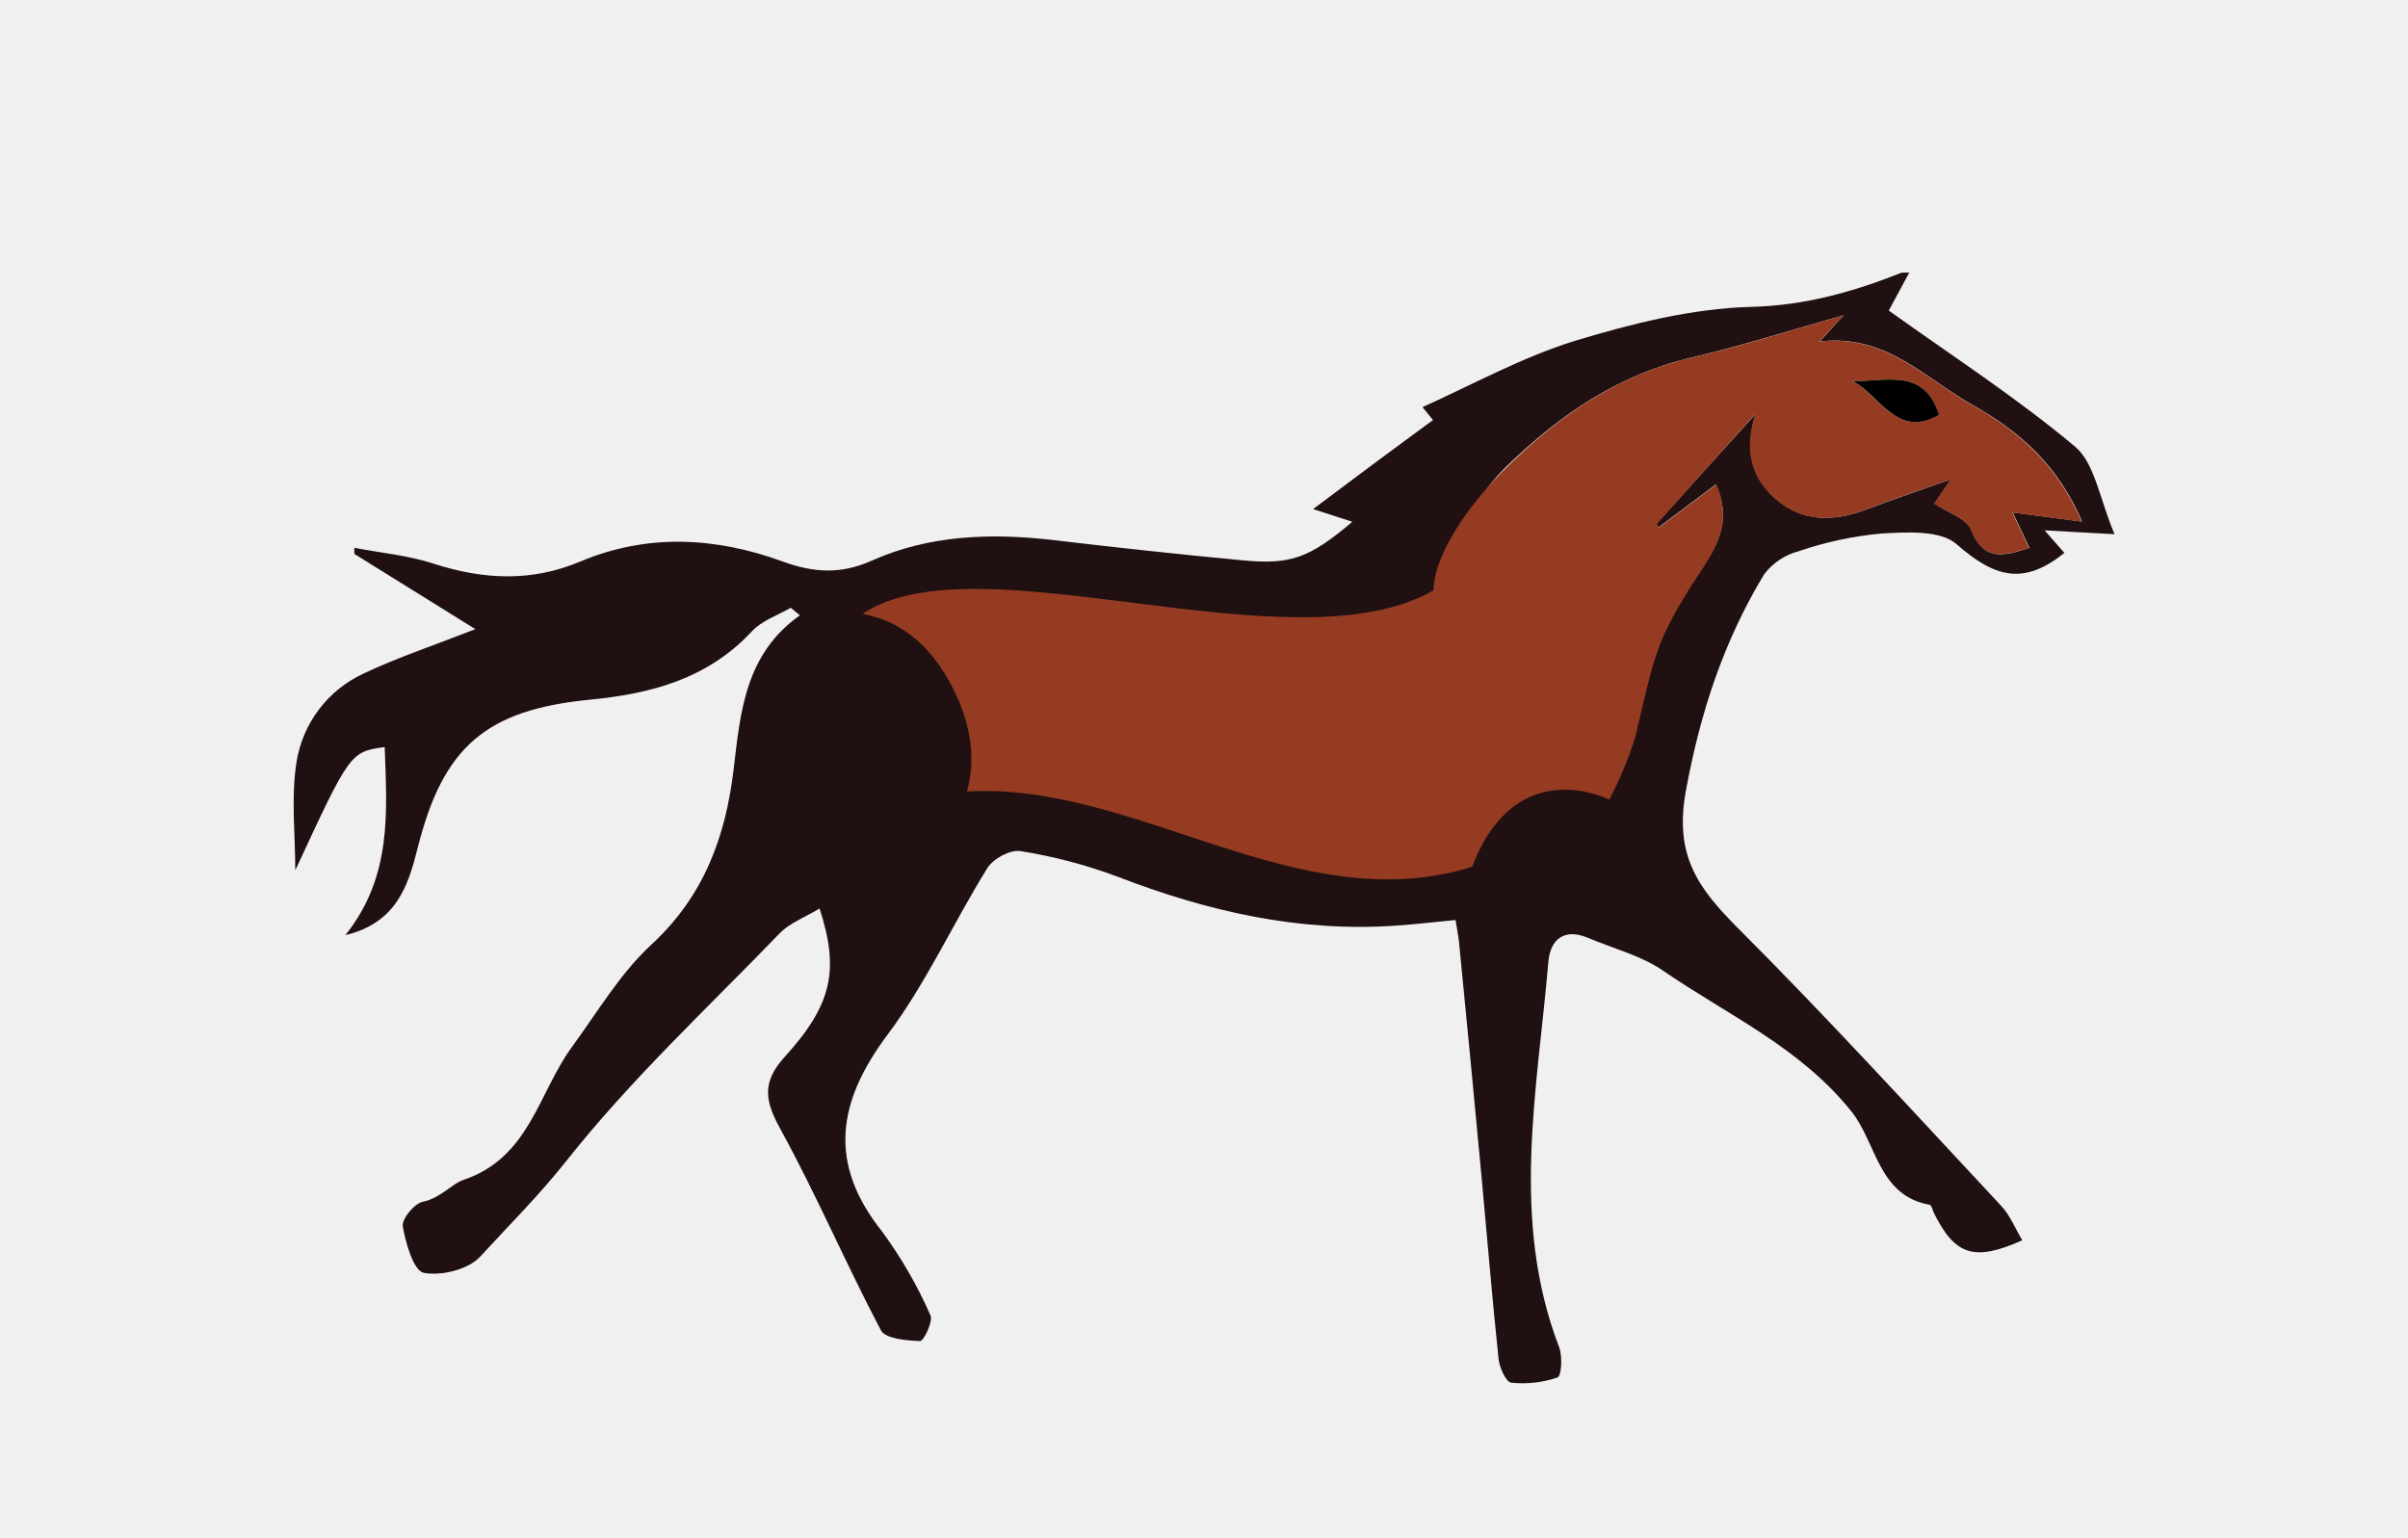
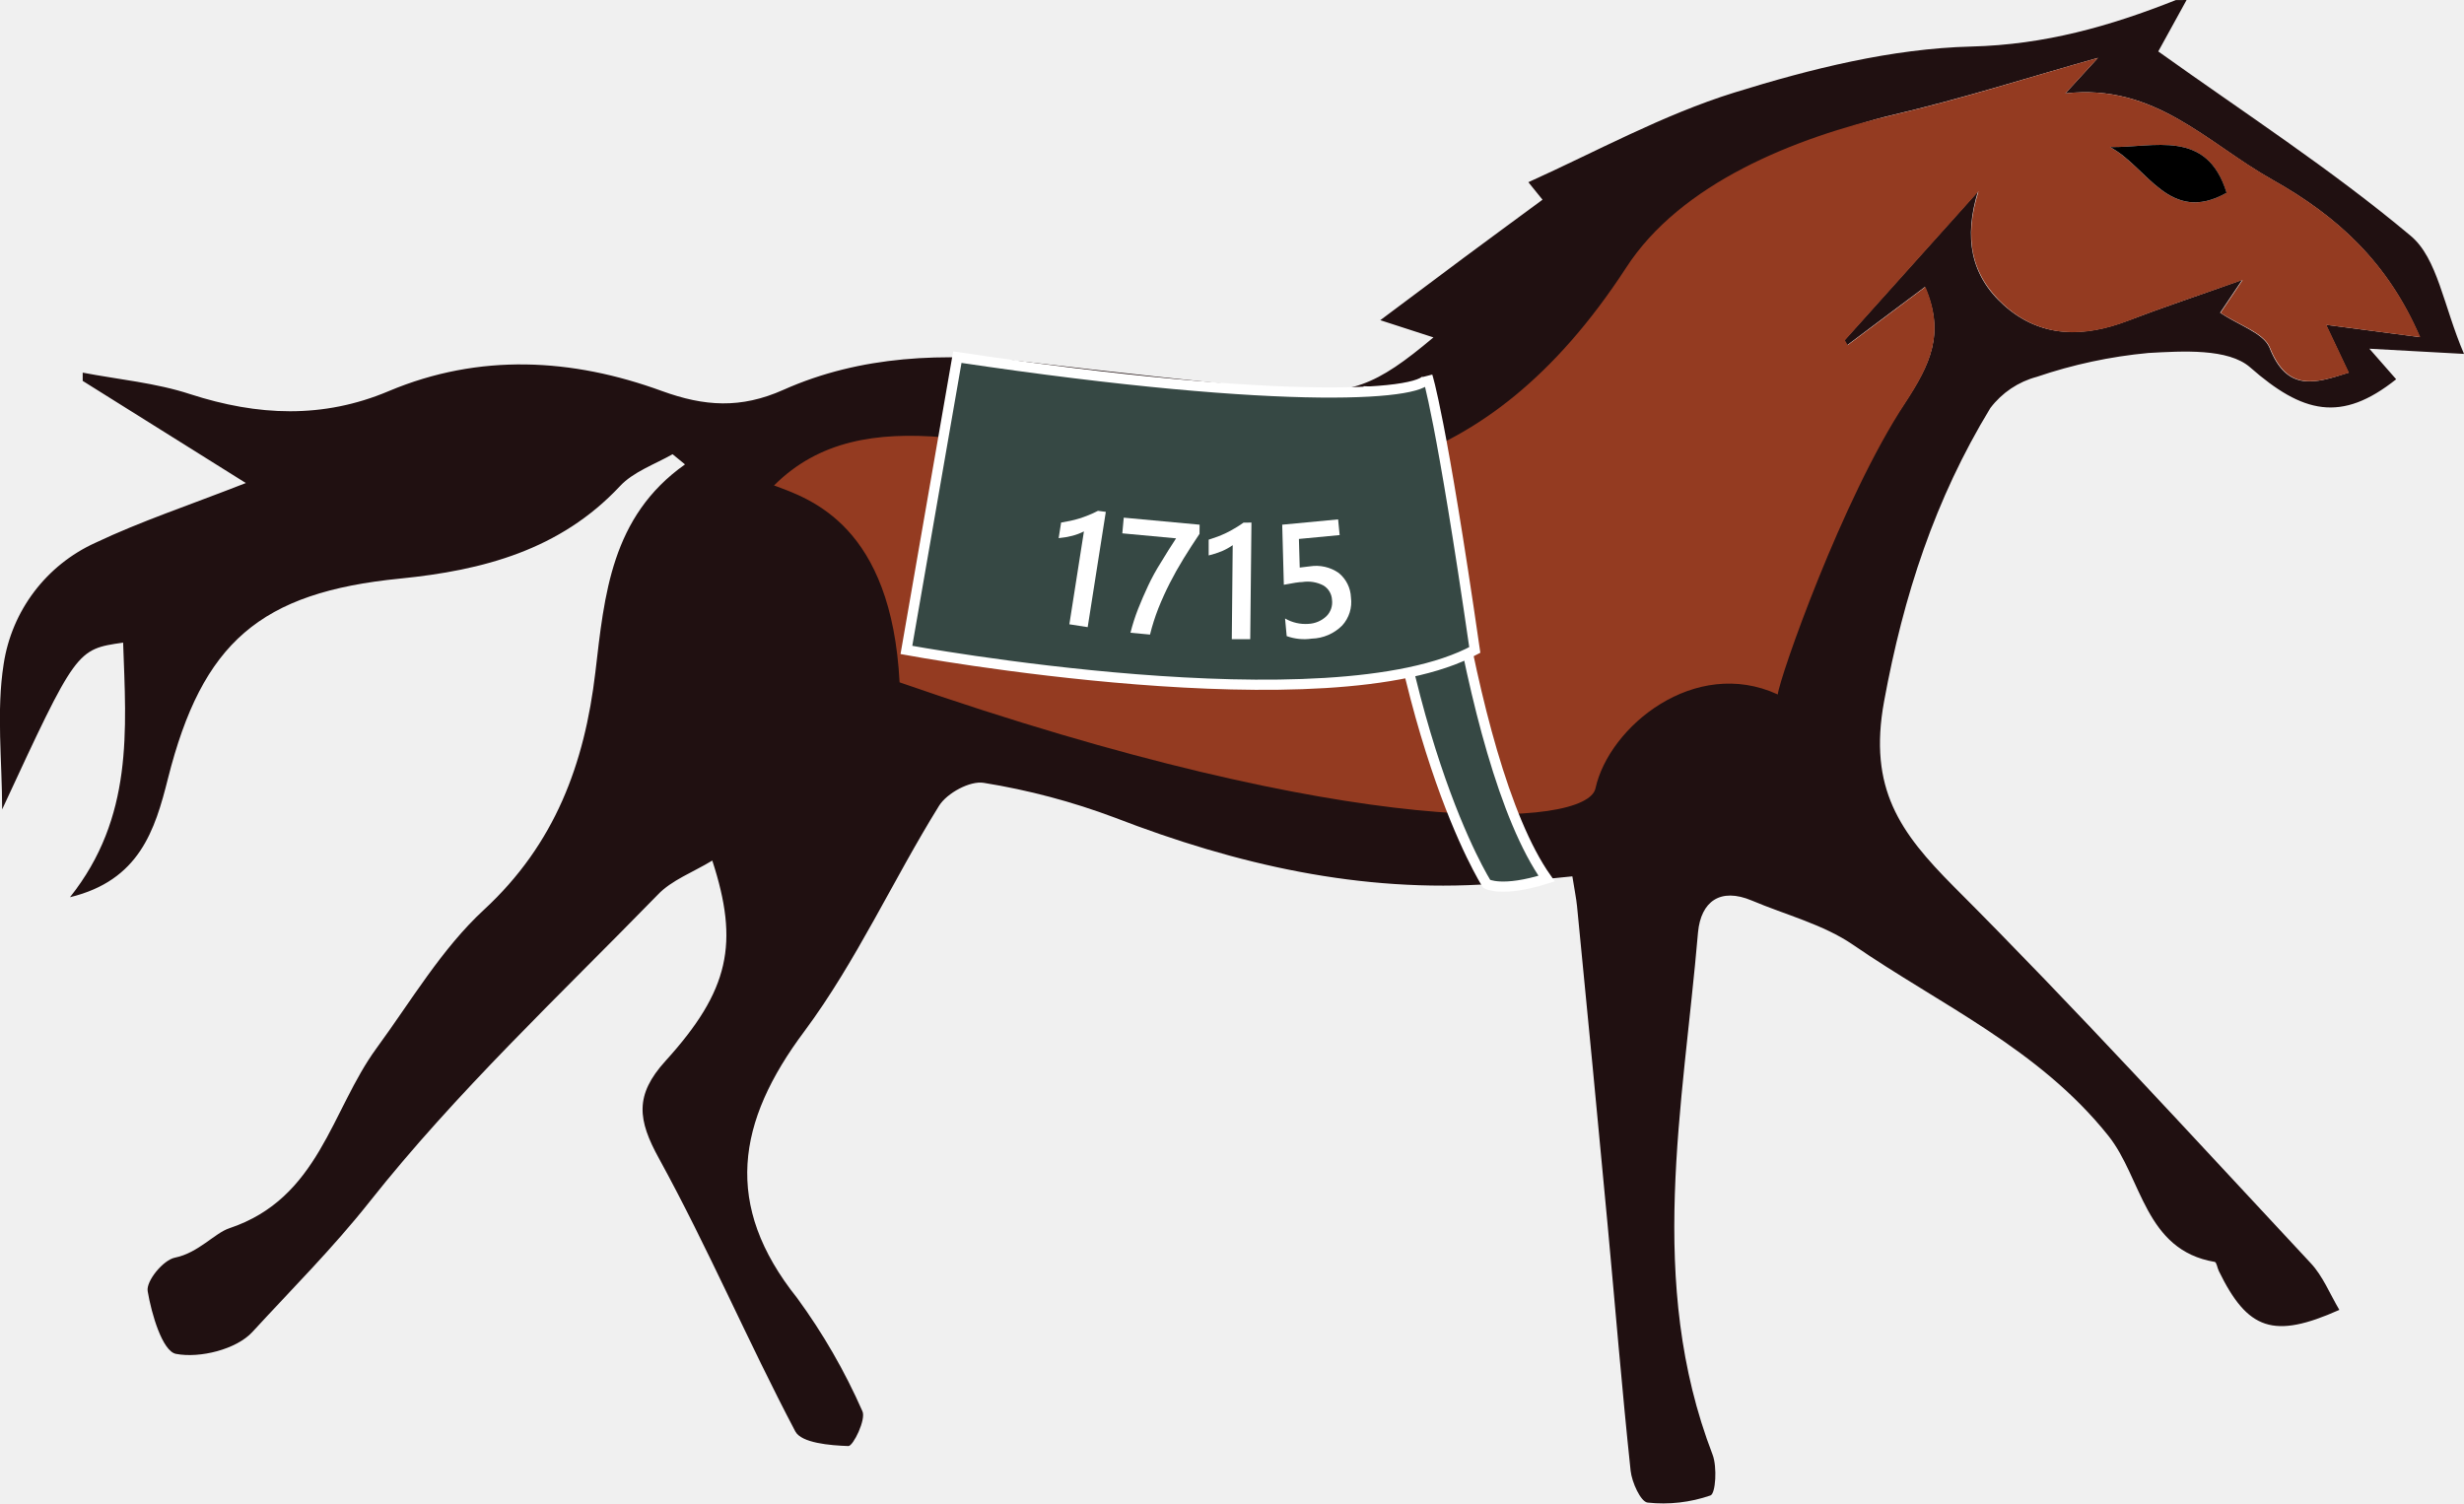
- <svg xmlns="http://www.w3.org/2000/svg" id="Layer_1" data-name="Layer 1" viewBox="0 0 320 204.31">
+ <svg xmlns="http://www.w3.org/2000/svg" viewBox="0 0 241.94 147.59">
  <defs>
-     <style>.cls-1{fill:#201011;}.cls-2{fill:#943b21;}</style>
+     <style>.cls-1{fill:#201011;}.cls-2{fill:#943b21;}.cls-3{fill:#364844;stroke:#fff;stroke-miterlimit:10;}.cls-4{fill:#fff;}</style>
  </defs>
-   <path class="cls-1" d="M253.73,36.22L251,41.28c8.39,6,17,11.58,24.79,18.11C278.38,61.6,279,66.27,281,71l-9.29-.51,2.63,3c-5.39,4.3-9.19,3.35-14.34-1.17-2.14-1.88-6.64-1.6-10-1.41a47.62,47.62,0,0,0-11,2.36,8.45,8.45,0,0,0-4.57,3.07c-5.36,8.87-8.48,18.34-10.39,28.75-1.58,8.59,1.6,12.91,6.82,18.17,12,12,23.46,24.56,35.07,37,1.19,1.27,1.87,3,2.81,4.59-6.45,2.88-9,2-11.84-3.83a2.18,2.18,0,0,0-.39-0.88c-6.91-1.16-7.13-8.24-10.46-12.4-6.84-8.56-16.49-12.84-25.06-18.74-2.92-2-6.6-2.93-9.93-4.34-3.13-1.32-5,.11-5.29,3.1-1.46,17.14-5.09,34.36,1.43,51.31,0.46,1.2.3,3.83-.21,4a14.19,14.19,0,0,1-6.17.7c-0.68-.07-1.55-2-1.67-3.13-0.85-8-1.51-16.1-2.26-24.16q-1.46-15.63-3-31.26c-0.08-.81-0.25-1.6-0.46-2.94-2.72.26-5.29,0.56-7.87,0.74-12.9.91-25.11-1.89-37.07-6.51a66.74,66.74,0,0,0-12.88-3.39c-1.34-.23-3.62,1-4.4,2.26-4.54,7.3-8.12,15.27-13.24,22.11-6.69,8.93-8,17.1-.74,26.2a59.07,59.07,0,0,1,6.42,11.13c0.38,0.79-.91,3.44-1.38,3.42-1.8-.06-4.61-0.3-5.21-1.44-4.65-8.82-8.56-18-13.37-26.77-2.11-3.82-2.43-6.24.63-9.61,6.3-6.94,7.23-11.56,4.59-19.67-1.89,1.15-4,1.92-5.36,3.36C94,134,83.84,143.46,75.32,154.23c-3.6,4.55-7.65,8.59-11.51,12.79-1.57,1.71-5.16,2.6-7.5,2.15-1.33-.26-2.4-3.9-2.78-6.16-0.17-1,1.54-3.07,2.68-3.29,2.28-.46,3.91-2.41,5.32-2.88,8.84-2.94,10-11.56,14.46-17.67,3.4-4.64,6.4-9.77,10.56-13.61,7-6.45,9.89-14.37,10.95-23.38,0.89-7.58,1.54-15.26,8.8-20.4l-1.22-1c-1.75,1-3.86,1.72-5.18,3.15C94,90.26,86.46,92.22,78.33,93c-13.75,1.36-19.44,6.26-22.81,19.64-1.28,5.1-2.82,10-9.62,11.65,6.25-7.85,5.52-16.42,5.22-25-4.59.66-4.59,0.66-11.88,16.38,0-4.77-.58-9.63.15-14.28a15.65,15.65,0,0,1,9-11.9c4.45-2.11,9.16-3.67,14.78-5.87l-16.08-10V72.81c3.54,0.68,7.18,1,10.58,2.12,6.6,2.13,13,2.43,19.48-.31,8.89-3.74,18-3.23,26.83,0,4.16,1.51,7.72,1.75,11.91-.12,7.62-3.4,15.8-3.67,24-2.73,8.43,1,16.87,1.92,25.32,2.71,6.39,0.6,8.83-.35,14.51-5.13l-5.22-1.69c2.91-2.17,5.53-4.14,8.16-6.1s5.08-3.74,7.77-5.73l-1.39-1.72c6.65-3,13.21-6.62,20.22-8.8C216.9,43,224.84,41,232.65,40.79c7.23-.18,13.62-2,20.08-4.56h1ZM245,41.9c-6.72,1.89-13.32,4-20.05,5.58-9.75,2.27-17.49,7.5-24.61,14.38-8.05,7.79-8.13,16.47-4.55,26a43.22,43.22,0,0,0,2.65,5.86c4,7.18,1,5.62,9.19,9.36,0.15-1.56,1.62-.39,1.75-1.5,1.27-11.18,10.46-16.38,16.65-25.77,2.54-3.85,4-6.86,2-11.43l-7.64,5.72-0.27-.48L233.31,55c-1.39,4.52-.76,8.25,2.56,11.21,3.62,3.22,7.82,3.15,12.17,1.49,3.38-1.29,6.82-2.43,11.21-4l-2.17,3.23c1.83,1.23,4.27,2,4.85,3.43,1.73,4.4,4.49,3.5,7.76,2.45l-2.22-4.7,9.22,1.21c-3.14-7.33-8.08-11.86-14.5-15.46s-11.55-9.49-20.35-8.48Z" />
-   <path class="cls-2" d="M245,41.9l-3.21,3.49c8.81-1,14,4.92,20.35,8.48s11.35,8.13,14.5,15.46l-9.22-1.21,2.22,4.7c-3.27,1-6,1.94-7.76-2.45-0.58-1.47-3-2.2-4.85-3.43l2.17-3.23c-4.38,1.55-7.82,2.68-11.21,4-4.35,1.67-8.55,1.74-12.17-1.49-3.33-3-4-6.69-2.56-11.21L220.18,69.63l0.27,0.48,7.64-5.72c1.92,4.57.51,7.59-2,11.43-6.19,9.39-6.13,11.08-8.74,22a48.58,48.58,0,0,1-3.49,8.45c-3.66-1.68-13.33-3.94-18.22,8.93-23.15,7.23-44.61-11.33-67.15-10,1-3.5,1-8.25-2-14-2.41-4.61-6-8.5-11.87-9.62,15.36-10.25,57.13,7.63,75.88-3.12,0.11-5.17,5.24-12.05,10-16.62C207.49,55,215.24,49.75,225,47.48,231.72,45.92,238.32,43.8,245,41.9Zm1.17,8.76c3.67,1.92,5.84,7.68,11.45,4.49C255.72,48.82,250.51,50.74,246.21,50.66Z" />
-   <path d="M246.21,50.66c4.31,0.08,9.51-1.84,11.45,4.49C252.05,58.34,249.87,52.58,246.21,50.66Z" />
+   <g id="Layer_2" data-name="Layer 2">
+     <g id="Layer_1-2" data-name="Layer 1">
+       <path class="cls-1" d="M214.7,0l-2.78,5.05c8.39,6,17,11.58,24.79,18.11,2.64,2.21,3.21,6.88,5.23,11.59l-9.29-.51,2.63,3c-5.39,4.3-9.19,3.35-14.34-1.17-2.14-1.88-6.64-1.6-10-1.41A47.62,47.62,0,0,0,200,37a8.45,8.45,0,0,0-4.57,3.07C190,49,186.91,58.45,185,68.86c-1.58,8.59,1.6,12.91,6.82,18.17,12,12,23.46,24.56,35.07,37,1.19,1.27,1.87,3,2.81,4.59-6.45,2.88-9,2-11.84-3.83-.14-.3-.22-.85-.39-.88-6.91-1.16-7.13-8.24-10.46-12.4-6.84-8.56-16.49-12.84-25.06-18.74-2.92-2-6.6-2.93-9.93-4.34-3.13-1.32-5,.11-5.29,3.1-1.46,17.14-5.09,34.36,1.43,51.31.46,1.2.3,3.83-.21,4a14.19,14.19,0,0,1-6.17.7c-.68-.07-1.55-2-1.67-3.13-.85-8-1.51-16.1-2.26-24.16q-1.46-15.63-3-31.26c-.08-.81-.25-1.6-.46-2.94-2.72.26-5.29.56-7.87.74-12.9.91-25.11-1.89-37.07-6.51A66.74,66.74,0,0,0,96.6,76.87c-1.34-.23-3.62,1-4.4,2.26C87.67,86.43,84.08,94.4,79,101.24c-6.69,8.93-8,17.1-.74,26.2a59.07,59.07,0,0,1,6.42,11.13c.38.79-.91,3.44-1.38,3.42-1.8-.06-4.61-.3-5.21-1.44-4.65-8.82-8.56-18-13.37-26.77-2.11-3.82-2.43-6.24.63-9.61,6.3-6.94,7.23-11.56,4.59-19.67-1.89,1.15-4,1.92-5.36,3.36C54.94,97.75,44.81,107.24,36.29,118c-3.6,4.55-7.65,8.59-11.51,12.79-1.57,1.71-5.16,2.6-7.5,2.15-1.33-.26-2.4-3.9-2.78-6.16-.17-1,1.54-3.07,2.68-3.29,2.28-.46,3.91-2.41,5.32-2.88,8.84-2.94,10-11.56,14.46-17.67,3.4-4.64,6.4-9.77,10.56-13.61C54.5,82.88,57.4,75,58.46,66c.89-7.58,1.54-15.26,8.8-20.4l-1.22-1c-1.75,1-3.86,1.72-5.18,3.15C55,54,47.43,56,39.3,56.81c-13.75,1.36-19.44,6.26-22.81,19.64-1.28,5.1-2.82,10-9.62,11.65,6.25-7.85,5.52-16.42,5.22-25-4.59.66-4.59.66-11.88,16.38,0-4.77-.58-9.63.15-14.28a15.65,15.65,0,0,1,9-11.9c4.45-2.11,9.16-3.67,14.78-5.87L8.12,37.4v-.81c3.54.68,7.18,1,10.58,2.12,6.6,2.13,13,2.43,19.48-.31,8.89-3.74,18-3.23,26.83,0,4.16,1.51,7.72,1.75,11.91-.12,7.62-3.4,15.8-3.67,24-2.73,8.43,1,16.87,1.92,25.32,2.71,6.39.6,8.83-.35,14.51-5.13l-5.22-1.69c2.91-2.17,5.53-4.14,8.16-6.1s5.08-3.74,7.77-5.73l-1.39-1.72c6.65-3,13.21-6.62,20.22-8.8,7.53-2.34,15.46-4.32,23.27-4.52,7.23-.18,13.62-2,20.08-4.56ZM206,5.68c-6.72,1.89-13.32,4-20.05,5.58-9.75,2.27-17.49,7.5-24.61,14.38-8.05,7.79-8.13,16.47-4.55,26a43.22,43.22,0,0,0,2.65,5.86c4,7.18,2.71,1.74,10.85,5.49.15-1.56,4.33,0,6-4.67C180.09,47.74,180.85,49,187,39.61c2.54-3.85,4-6.86,2-11.43l-7.64,5.72-.27-.48,13.13-14.64c-1.39,4.52-.76,8.25,2.56,11.21,3.62,3.22,7.82,3.15,12.17,1.49,3.38-1.29,6.82-2.43,11.21-4l-2.17,3.23c1.83,1.23,4.27,2,4.85,3.43,1.73,4.4,4.49,3.5,7.76,2.45l-2.22-4.7,9.22,1.21c-3.14-7.33-8.08-11.86-14.5-15.46S211.61,8.17,202.8,9.17Z" />
+       <path class="cls-2" d="M206,5.68,202.8,9.17c8.81-1,14,4.92,20.35,8.48s11.35,8.13,14.5,15.46l-9.22-1.21,2.22,4.7c-3.27,1-6,1.94-7.76-2.45-.58-1.47-3-2.2-4.85-3.43l2.17-3.23c-4.38,1.55-7.82,2.68-11.21,4-4.35,1.67-8.55,1.74-12.17-1.49-3.33-3-4-6.69-2.56-11.21L181.15,33.41l.27.48,7.64-5.72c1.92,4.57.51,7.59-2,11.43-6.19,9.39-12.35,27-12.5,28.59-8.14-3.75-16.57,3.14-17.9,9.22-.85,3.89-23.33,5.26-68.33-10.41C87.53,51.65,79.64,49,76,47.67,93.64,30,131.6,69.36,159.64,26.33,165,18,176.21,13.52,186,11.26,192.69,9.7,199.29,7.57,206,5.68Zm1.17,8.76c3.67,1.92,5.84,7.68,11.45,4.49C216.69,12.6,211.48,14.52,207.18,14.44Z" />
+       <path d="M207.18,14.44c4.31.08,9.51-1.84,11.45,4.49C213,22.11,210.84,16.35,207.18,14.44Z" />
+     </g>
+     <g id="Layer_2-2" data-name="Layer 2">
+       <path class="cls-3" d="M140.33,38.66s3.14,35.72,11.53,47.61c-4.39,1.39-5.88.52-5.88.52S136.47,72,134.42,38.44Z" />
+       <path class="cls-3" d="M94,35.07,89,63.82s41.63,7.69,55.81,0c-3.33-23-4.65-26.88-4.65-26.88C140.48,38.76,127,40,94,35.07Z" />
+     </g>
+     <g id="Text_Outline" data-name="Text Outline">
+       <path class="cls-4" d="M108.58,50.26,106.8,61.58,105,61.3l1.43-9.12a5.76,5.76,0,0,1-1.14.43,8.66,8.66,0,0,1-1.34.23l.24-1.53.91-.17c.29-.06.59-.14.88-.23s.59-.2.89-.32.61-.26.94-.43Z" />
+       <path class="cls-4" d="M117.78,52.42q-.82,1.22-1.56,2.42t-1.36,2.42q-.62,1.22-1.12,2.47a20.34,20.34,0,0,0-.82,2.58L111,62.13a19.44,19.44,0,0,1,.75-2.34q.46-1.16,1-2.31t1.27-2.3q.69-1.15,1.46-2.32l-5.28-.49.14-1.54,7.45.69Z" />
+       <path class="cls-4" d="M122.88,51.31l-.12,11.45-1.81,0,.09-9.23a5.89,5.89,0,0,1-1.06.59,8.75,8.75,0,0,1-1.3.42l0-1.55.88-.3q.42-.16.84-.36t.83-.45q.42-.24.87-.56Z" />
+       <path class="cls-4" d="M126.34,62.46l-.16-1.73a4,4,0,0,0,2.29.53,2.77,2.77,0,0,0,1.77-.75,1.92,1.92,0,0,0,.55-1.61,1.75,1.75,0,0,0-.84-1.41,3.33,3.33,0,0,0-2.07-.34q-.45,0-1.82.27l-.16-5.9,5.49-.52.15,1.54-4,.38.08,2.81,1-.12a3.87,3.87,0,0,1,2.83.65,3.26,3.26,0,0,1,1.2,2.4,3.41,3.41,0,0,1-.86,2.76,4.4,4.4,0,0,1-3,1.29A5.06,5.06,0,0,1,126.34,62.46Z" />
+     </g>
+   </g>
</svg>
